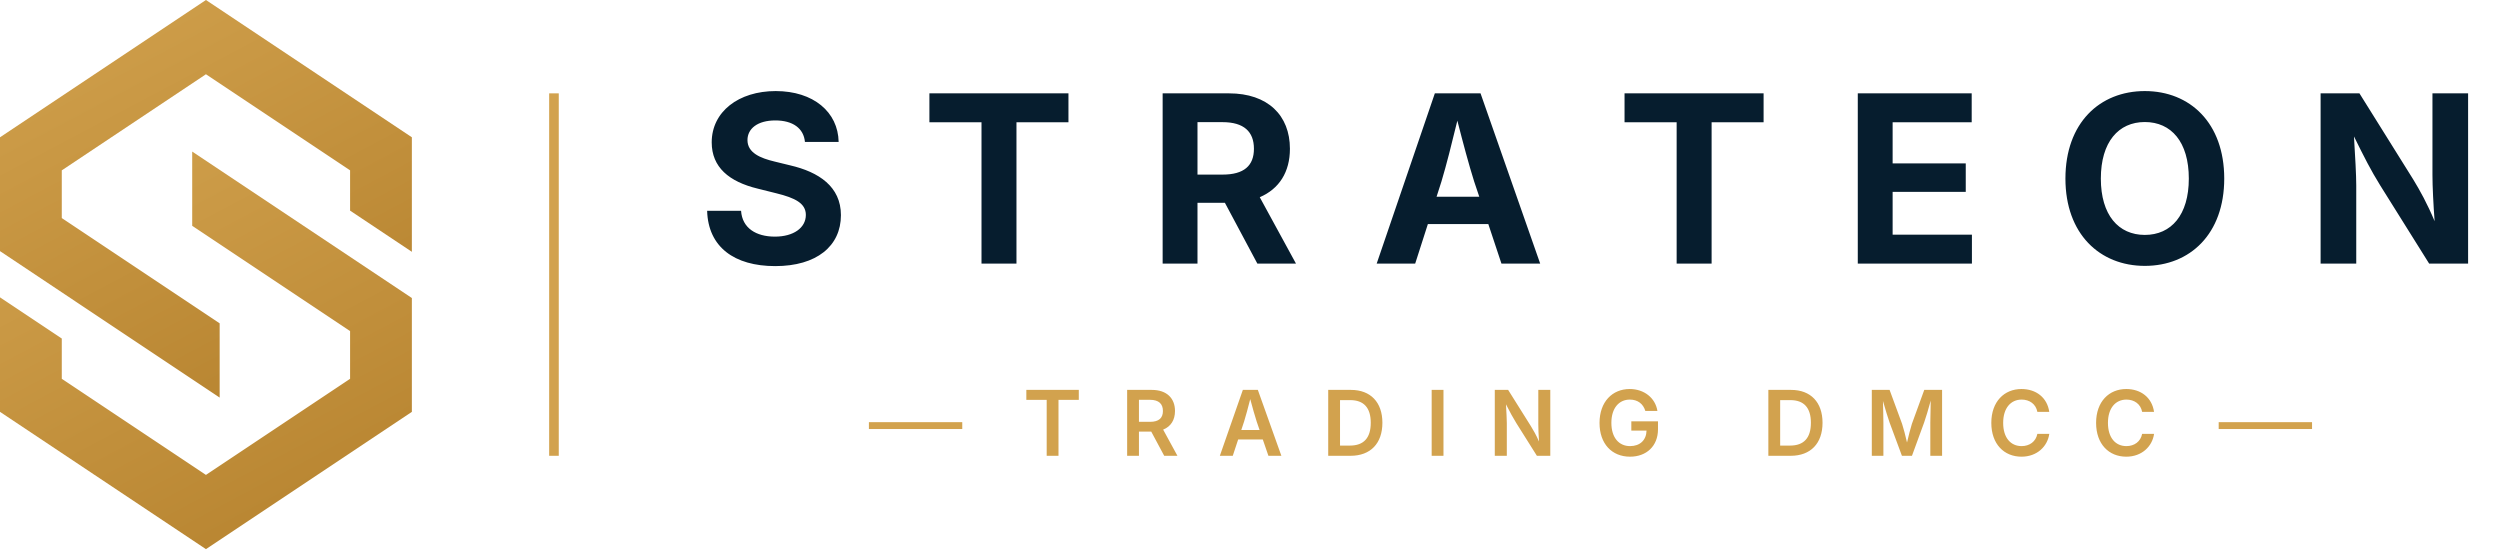
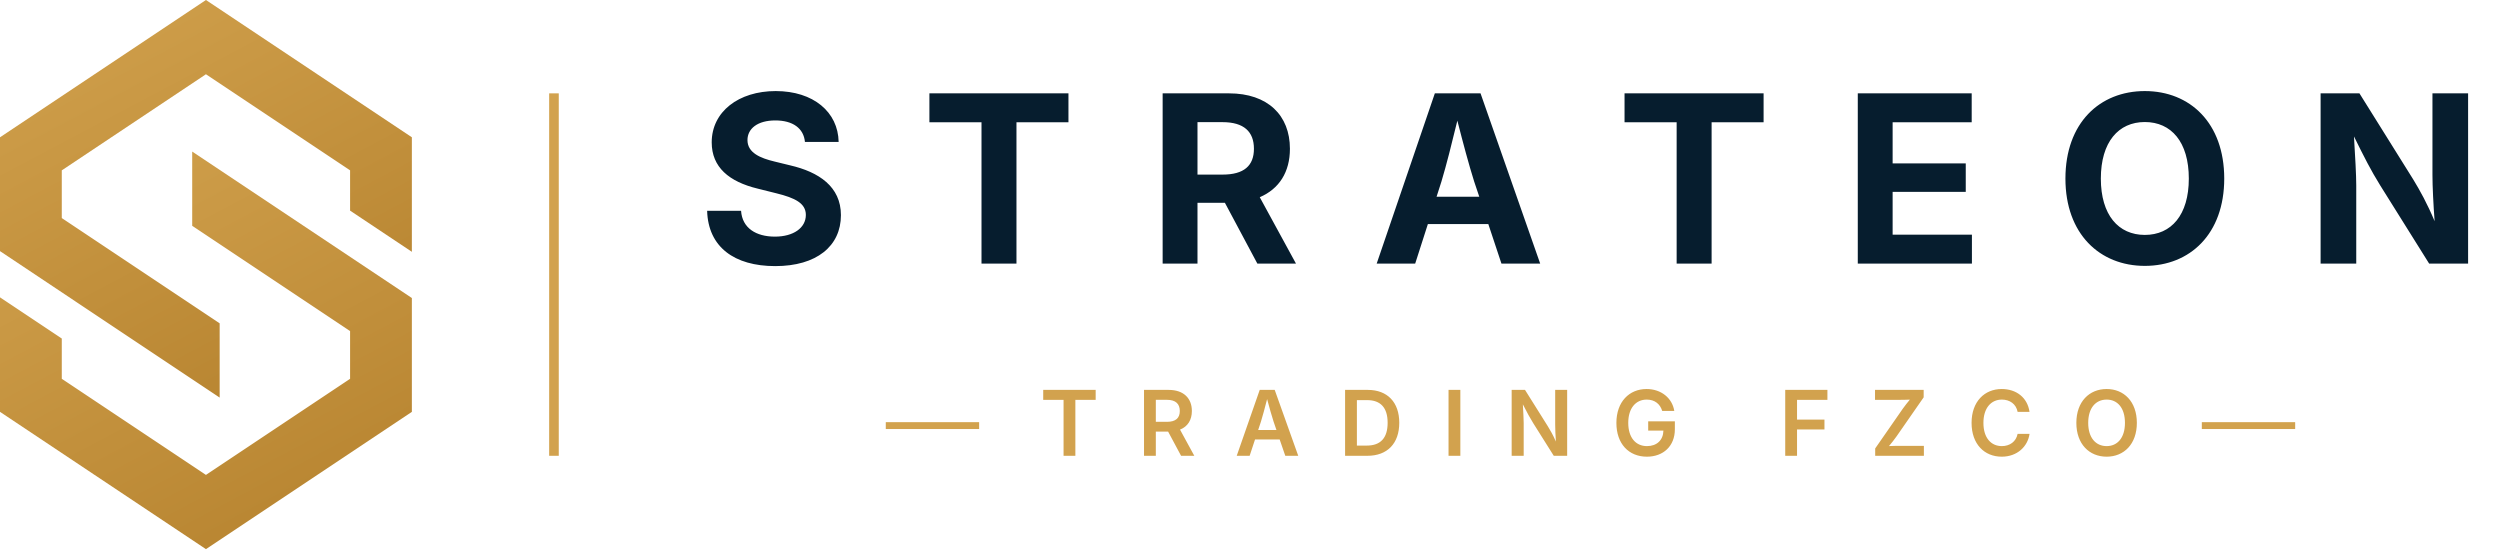
<svg xmlns="http://www.w3.org/2000/svg" viewBox="0 0 910.492 200" width="910.492" height="200">
  <defs>
    <linearGradient id="au-h-light" x1="0" y1="0" x2="0.55" y2="1">
      <stop offset="0" stop-color="#D2A24E" />
      <stop offset="1" stop-color="#B98632" />
    </linearGradient>
  </defs>
  <polygon points="75,0 150,50 150,91.71 127.5,76.71 127.5,62.04 75,27.04 22.5,62.04 22.5,79.42 80,117.76 80,144.8 0,91.46 0,50" fill="url(#au-h-light)" />
  <polygon points="75,200 0,150 0,108.29 22.5,123.29 22.5,137.96 75,172.96 127.5,137.96 127.5,120.58 70,82.24 70,55.2 150,108.54 150,150" fill="url(#au-h-light)" />
  <rect x="200" y="34" width="3.5" height="132" fill="#D2A24E" />
  <path d="M282.337 96.915C297.4 96.915 306.263 89.634 306.263 78.357C306.263 67.954 298.191 62.628 287.746 60.215L282.129 58.842C276.886 57.593 272.226 55.638 272.226 51.019C272.226 46.858 275.887 43.862 282.379 43.862C288.745 43.862 292.698 46.733 293.156 51.685H305.431C305.223 40.783 296.235 33.168 282.503 33.168C269.021 33.168 259.201 40.658 259.201 51.851C259.201 60.881 265.485 66.165 275.97 68.703L282.795 70.409C289.536 72.074 293.489 74.03 293.489 78.274C293.489 82.976 288.995 86.18 282.212 86.18C275.346 86.18 270.311 83.059 269.895 76.776H257.537C257.911 89.966 267.44 96.915 282.337 96.915Z M338.486 44.528H357.461V96.0H370.194V44.528H389.127V34.0H338.486Z M423.431 96.0H436.122V73.863H446.108L457.926 96.0H471.99L458.8 71.824C465.874 68.787 469.785 62.67 469.785 54.181C469.785 41.989 461.712 34.0 447.606 34.0H423.431ZM436.122 63.585V44.486H445.235C453.016 44.486 456.678 47.94 456.678 54.181C456.678 60.381 453.016 63.585 445.276 63.585Z M501.384 96.0H515.407L520.026 81.603H542.038L546.823 96.0H560.929L539.208 34.0H522.564ZM523.188 71.658 524.977 66.082C526.85 59.84 528.681 52.475 530.761 43.945C532.925 52.392 534.881 59.715 536.878 66.082L538.751 71.658Z M591.654 44.528H610.629V96.0H623.362V44.528H642.295V34.0H591.654Z M676.599 96.0H718.168V85.472H689.29V69.868H715.921V59.507H689.29V44.528H718.085V34.0H676.599Z M781.141 96.832C797.578 96.832 810.061 85.223 810.061 65.042C810.061 44.777 797.578 33.168 781.141 33.168C764.705 33.168 752.222 44.777 752.222 65.042C752.222 85.181 764.705 96.832 781.141 96.832ZM781.141 85.556C771.529 85.556 765.121 78.315 765.121 65.042C765.121 51.726 771.529 44.444 781.141 44.444C790.754 44.444 797.162 51.685 797.162 65.042C797.162 78.315 790.754 85.556 781.141 85.556Z M845.155 96.0H858.138V67.497C858.138 63.835 857.763 57.177 857.306 49.687C861.134 57.427 863.423 61.962 866.876 67.538L884.686 96.0H898.875V34.0H885.892V63.752C885.892 67.83 886.225 74.487 886.683 80.562C883.978 74.113 881.357 69.411 878.902 65.374L859.303 34.0H845.155Z" fill="#061D2E" />
-   <path d="M373.79 145.624H381.2V166.0H385.5V145.624H392.894V142.0H373.79Z M410.502 166.0H414.802V157.189H419.28L424 166.0H428.816L423.613 156.464C426.448 155.337 427.93 152.937 427.93 149.683C427.93 145.109 424.998 142.0 419.474 142.0H410.502ZM414.802 153.63V145.608H418.813C422.083 145.608 423.533 147.122 423.533 149.683C423.533 152.228 422.083 153.63 418.845 153.63Z M444.265 166.0H448.969L450.934 160.056H459.906L461.951 166.0H466.671L458.102 142.0H452.641ZM452.077 156.593 453.092 153.533C453.753 151.391 454.477 148.701 455.331 145.35C456.217 148.668 456.974 151.326 457.683 153.533L458.73 156.593Z M491.849 166.0C499.162 166.0 503.463 161.474 503.463 153.968C503.463 146.51 499.162 142.0 492.01 142.0H483.731V166.0ZM488.032 162.279V145.721H491.752C496.665 145.721 499.226 148.475 499.226 153.968C499.226 159.509 496.665 162.279 491.64 162.279Z M525.709 142.0H521.409V166.0H525.709Z M544.397 166.0H548.778V154.081C548.778 152.744 548.633 150.215 548.472 147.251C550.082 150.376 550.984 152.083 552.241 154.097L559.731 166.0H564.611V142.0H560.246V154.596C560.246 156.062 560.343 158.494 560.504 160.813C559.457 158.413 558.41 156.593 557.556 155.224L549.261 142.0H544.397Z M593.656 166.322C599.583 166.322 603.835 162.505 603.835 156.336V153.452H594.123V156.835H599.664C599.583 160.282 597.28 162.472 593.672 162.472C589.629 162.472 586.858 159.428 586.858 154.0C586.858 148.556 589.693 145.528 593.575 145.528C596.49 145.528 598.456 147.106 599.229 149.667H603.626C602.885 144.948 598.81 141.678 593.527 141.678C587.245 141.678 582.541 146.301 582.541 154.032C582.541 161.619 587.035 166.322 593.656 166.322Z M652.147 166.0C659.459 166.0 663.76 161.474 663.76 153.968C663.76 146.51 659.459 142.0 652.308 142.0H644.028V166.0ZM648.329 162.279V145.721H652.05C656.963 145.721 659.524 148.475 659.524 153.968C659.524 159.509 656.963 162.279 651.937 162.279Z M681.706 166.0H685.926V153.887C685.926 152.067 685.83 148.749 685.765 146.027C686.651 149.119 687.618 152.325 688.181 153.887L692.675 166.0H696.332L700.761 153.887C701.325 152.277 702.34 148.974 703.161 145.898C703.113 148.749 703.016 152.099 703.016 153.887V166.0H707.301V142.0H700.81L696.299 154.387C695.832 155.82 695.091 158.784 694.528 161.152C693.98 158.752 693.223 155.804 692.74 154.387L688.181 142.0H681.706Z M736.216 166.322C741.886 166.322 745.687 162.601 746.348 158.011H741.999C741.451 160.846 739.132 162.472 736.264 162.472C732.366 162.472 729.548 159.525 729.548 154.016C729.548 148.572 732.35 145.528 736.281 145.528C739.148 145.528 741.467 147.154 741.999 149.989H746.332C745.575 144.738 741.483 141.678 736.216 141.678C729.95 141.678 725.231 146.252 725.231 154.016C725.231 161.748 729.902 166.322 736.216 166.322Z M774.377 166.322C780.047 166.322 783.848 162.601 784.509 158.011H780.16C779.612 160.846 777.293 162.472 774.425 162.472C770.527 162.472 767.709 159.525 767.709 154.016C767.709 148.572 770.511 145.528 774.442 145.528C777.309 145.528 779.628 147.154 780.16 149.989H784.493C783.736 144.738 779.644 141.678 774.377 141.678C768.111 141.678 763.392 146.252 763.392 154.016C763.392 161.748 768.063 166.322 774.377 166.322Z" fill="#D2A24E" />
-   <rect x="316.453" y="153.75" width="34.0" height="2.5" fill="#D2A24E" />
-   <rect x="808.039" y="153.75" width="34.0" height="2.5" fill="#D2A24E" />
+   <path d="M379.935 145.624H387.345V166.0H391.645V145.624H399.039V142.0H379.935Z M416.647 166.0H420.947V157.189H425.425L430.145 166.0H434.961L429.758 156.464C432.593 155.337 434.075 152.937 434.075 149.683C434.075 145.109 431.143 142.0 425.618 142.0H416.647ZM420.947 153.63V145.608H424.958C428.228 145.608 429.678 147.122 429.678 149.683C429.678 152.228 428.228 153.63 424.99 153.63Z M450.41 166.0H455.114L457.079 160.056H466.051L468.096 166.0H472.816L464.247 142.0H458.786ZM458.222 156.593 459.237 153.533C459.898 151.391 460.622 148.701 461.476 145.35C462.362 148.668 463.119 151.326 463.828 153.533L464.875 156.593Z M497.994 166.0C505.307 166.0 509.608 161.474 509.608 153.968C509.608 146.51 505.307 142.0 498.155 142.0H489.876V166.0ZM494.177 162.279V145.721H497.897C502.81 145.721 505.371 148.475 505.371 153.968C505.371 159.509 502.81 162.279 497.785 162.279Z M531.854 142.0H527.554V166.0H531.854Z M550.542 166.0H554.923V154.081C554.923 152.744 554.778 150.215 554.617 147.251C556.227 150.376 557.129 152.083 558.386 154.097L565.876 166.0H570.756V142.0H566.391V154.596C566.391 156.062 566.488 158.494 566.649 160.813C565.602 158.413 564.555 156.593 563.701 155.224L555.406 142.0H550.542Z M599.8 166.322C605.728 166.322 609.98 162.505 609.98 156.336V153.452H600.268V156.835H605.809C605.728 160.282 603.425 162.472 599.817 162.472C595.774 162.472 593.003 159.428 593.003 154.0C593.003 148.556 595.838 145.528 599.72 145.528C602.635 145.528 604.6 147.106 605.374 149.667H609.771C609.03 144.948 604.955 141.678 599.672 141.678C593.39 141.678 588.686 146.301 588.686 154.032C588.686 161.619 593.18 166.322 599.8 166.322Z M650.173 166.0H654.474V156.4H664.461V152.824H654.474V145.624H665.54V142.0H650.173Z M682.938 166.0H700.673V162.376H692.796C691.185 162.376 689.575 162.376 687.964 162.456C688.93 161.297 689.881 160.121 690.702 158.945L700.592 144.706V142.0H682.874V145.624H690.895C692.458 145.624 694.02 145.624 695.567 145.544C694.665 146.639 693.779 147.734 693.006 148.83L682.938 163.326Z M729.024 166.322C734.694 166.322 738.495 162.601 739.156 158.011H734.807C734.259 160.846 731.94 162.472 729.073 162.472C725.175 162.472 722.356 159.525 722.356 154.016C722.356 148.572 725.158 145.528 729.089 145.528C731.956 145.528 734.275 147.154 734.807 149.989H739.14C738.383 144.738 734.291 141.678 729.024 141.678C722.758 141.678 718.039 146.252 718.039 154.016C718.039 161.748 722.71 166.322 729.024 166.322Z M767.234 166.322C773.515 166.322 778.235 161.764 778.235 154.016C778.235 146.252 773.515 141.678 767.234 141.678C760.936 141.678 756.2 146.252 756.2 154.016C756.2 161.748 760.936 166.322 767.234 166.322ZM767.234 162.472C763.303 162.472 760.517 159.477 760.517 154.016C760.517 148.523 763.303 145.528 767.234 145.528C771.131 145.528 773.902 148.507 773.902 154.016C773.902 159.493 771.131 162.472 767.234 162.472Z" fill="#D2A24E" />
+   <rect x="322.598" y="153.75" width="34.0" height="2.5" fill="#D2A24E" />
+   <rect x="801.894" y="153.75" width="34.0" height="2.5" fill="#D2A24E" />
</svg>
